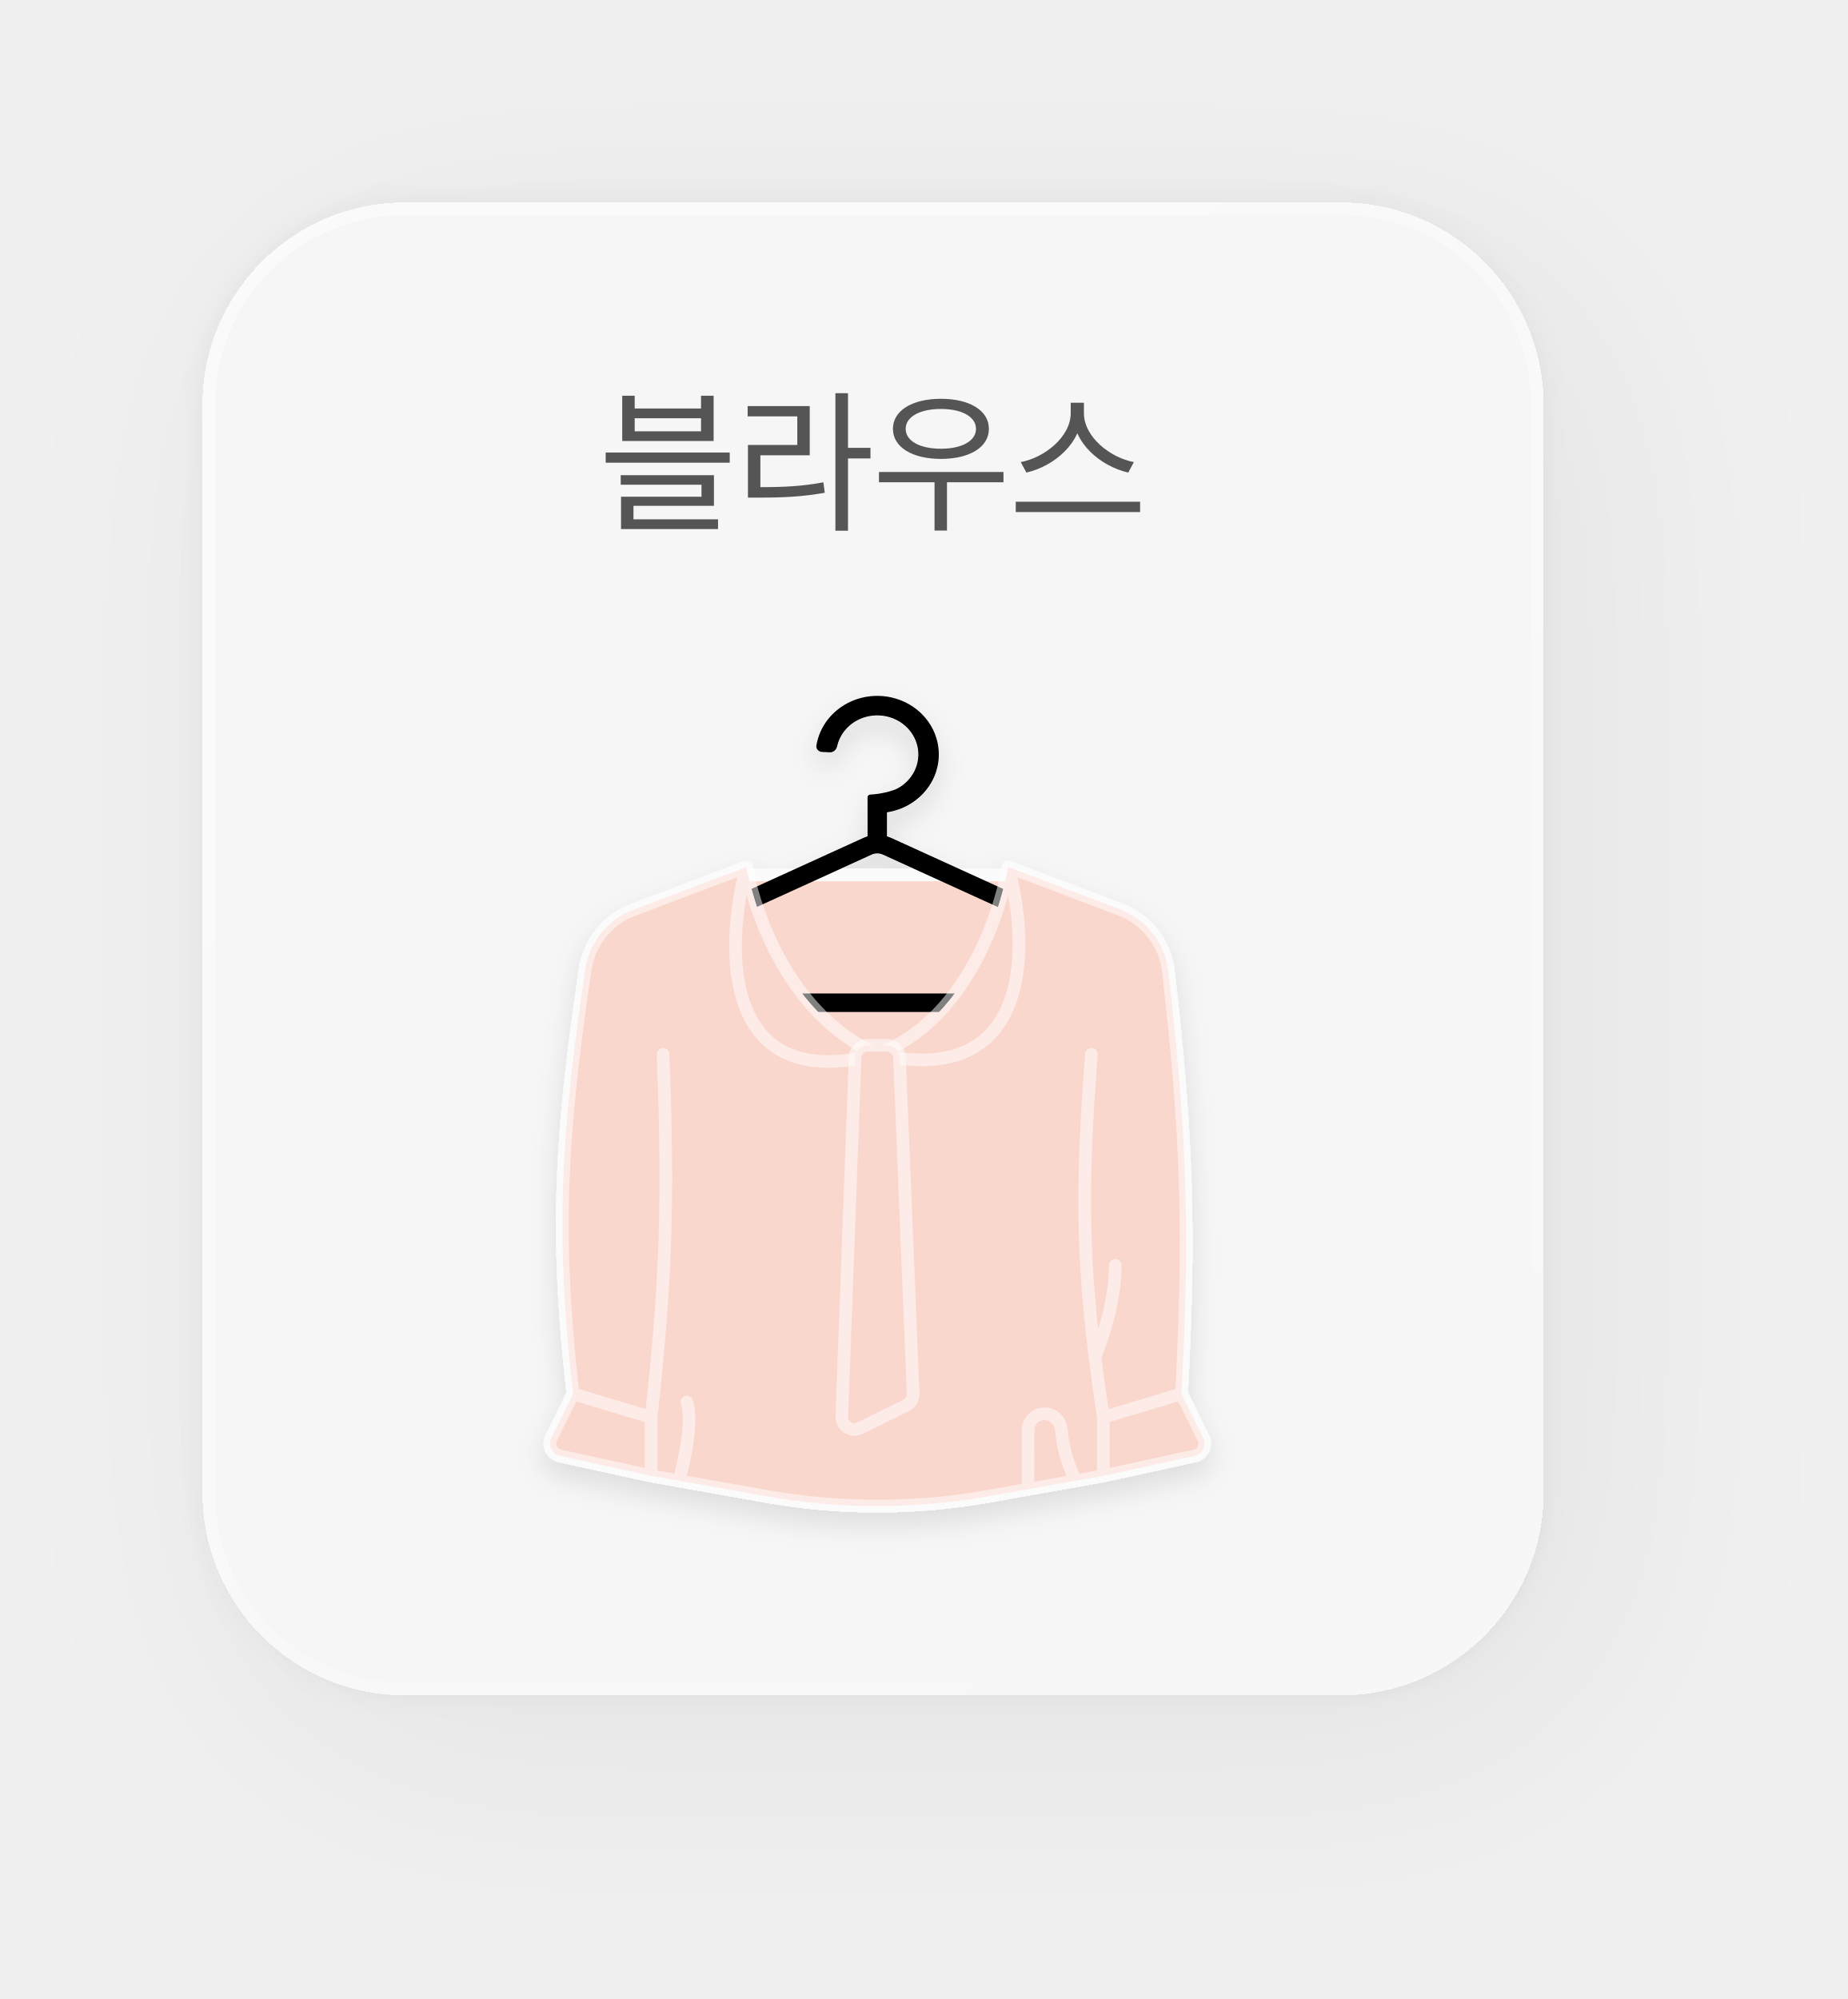
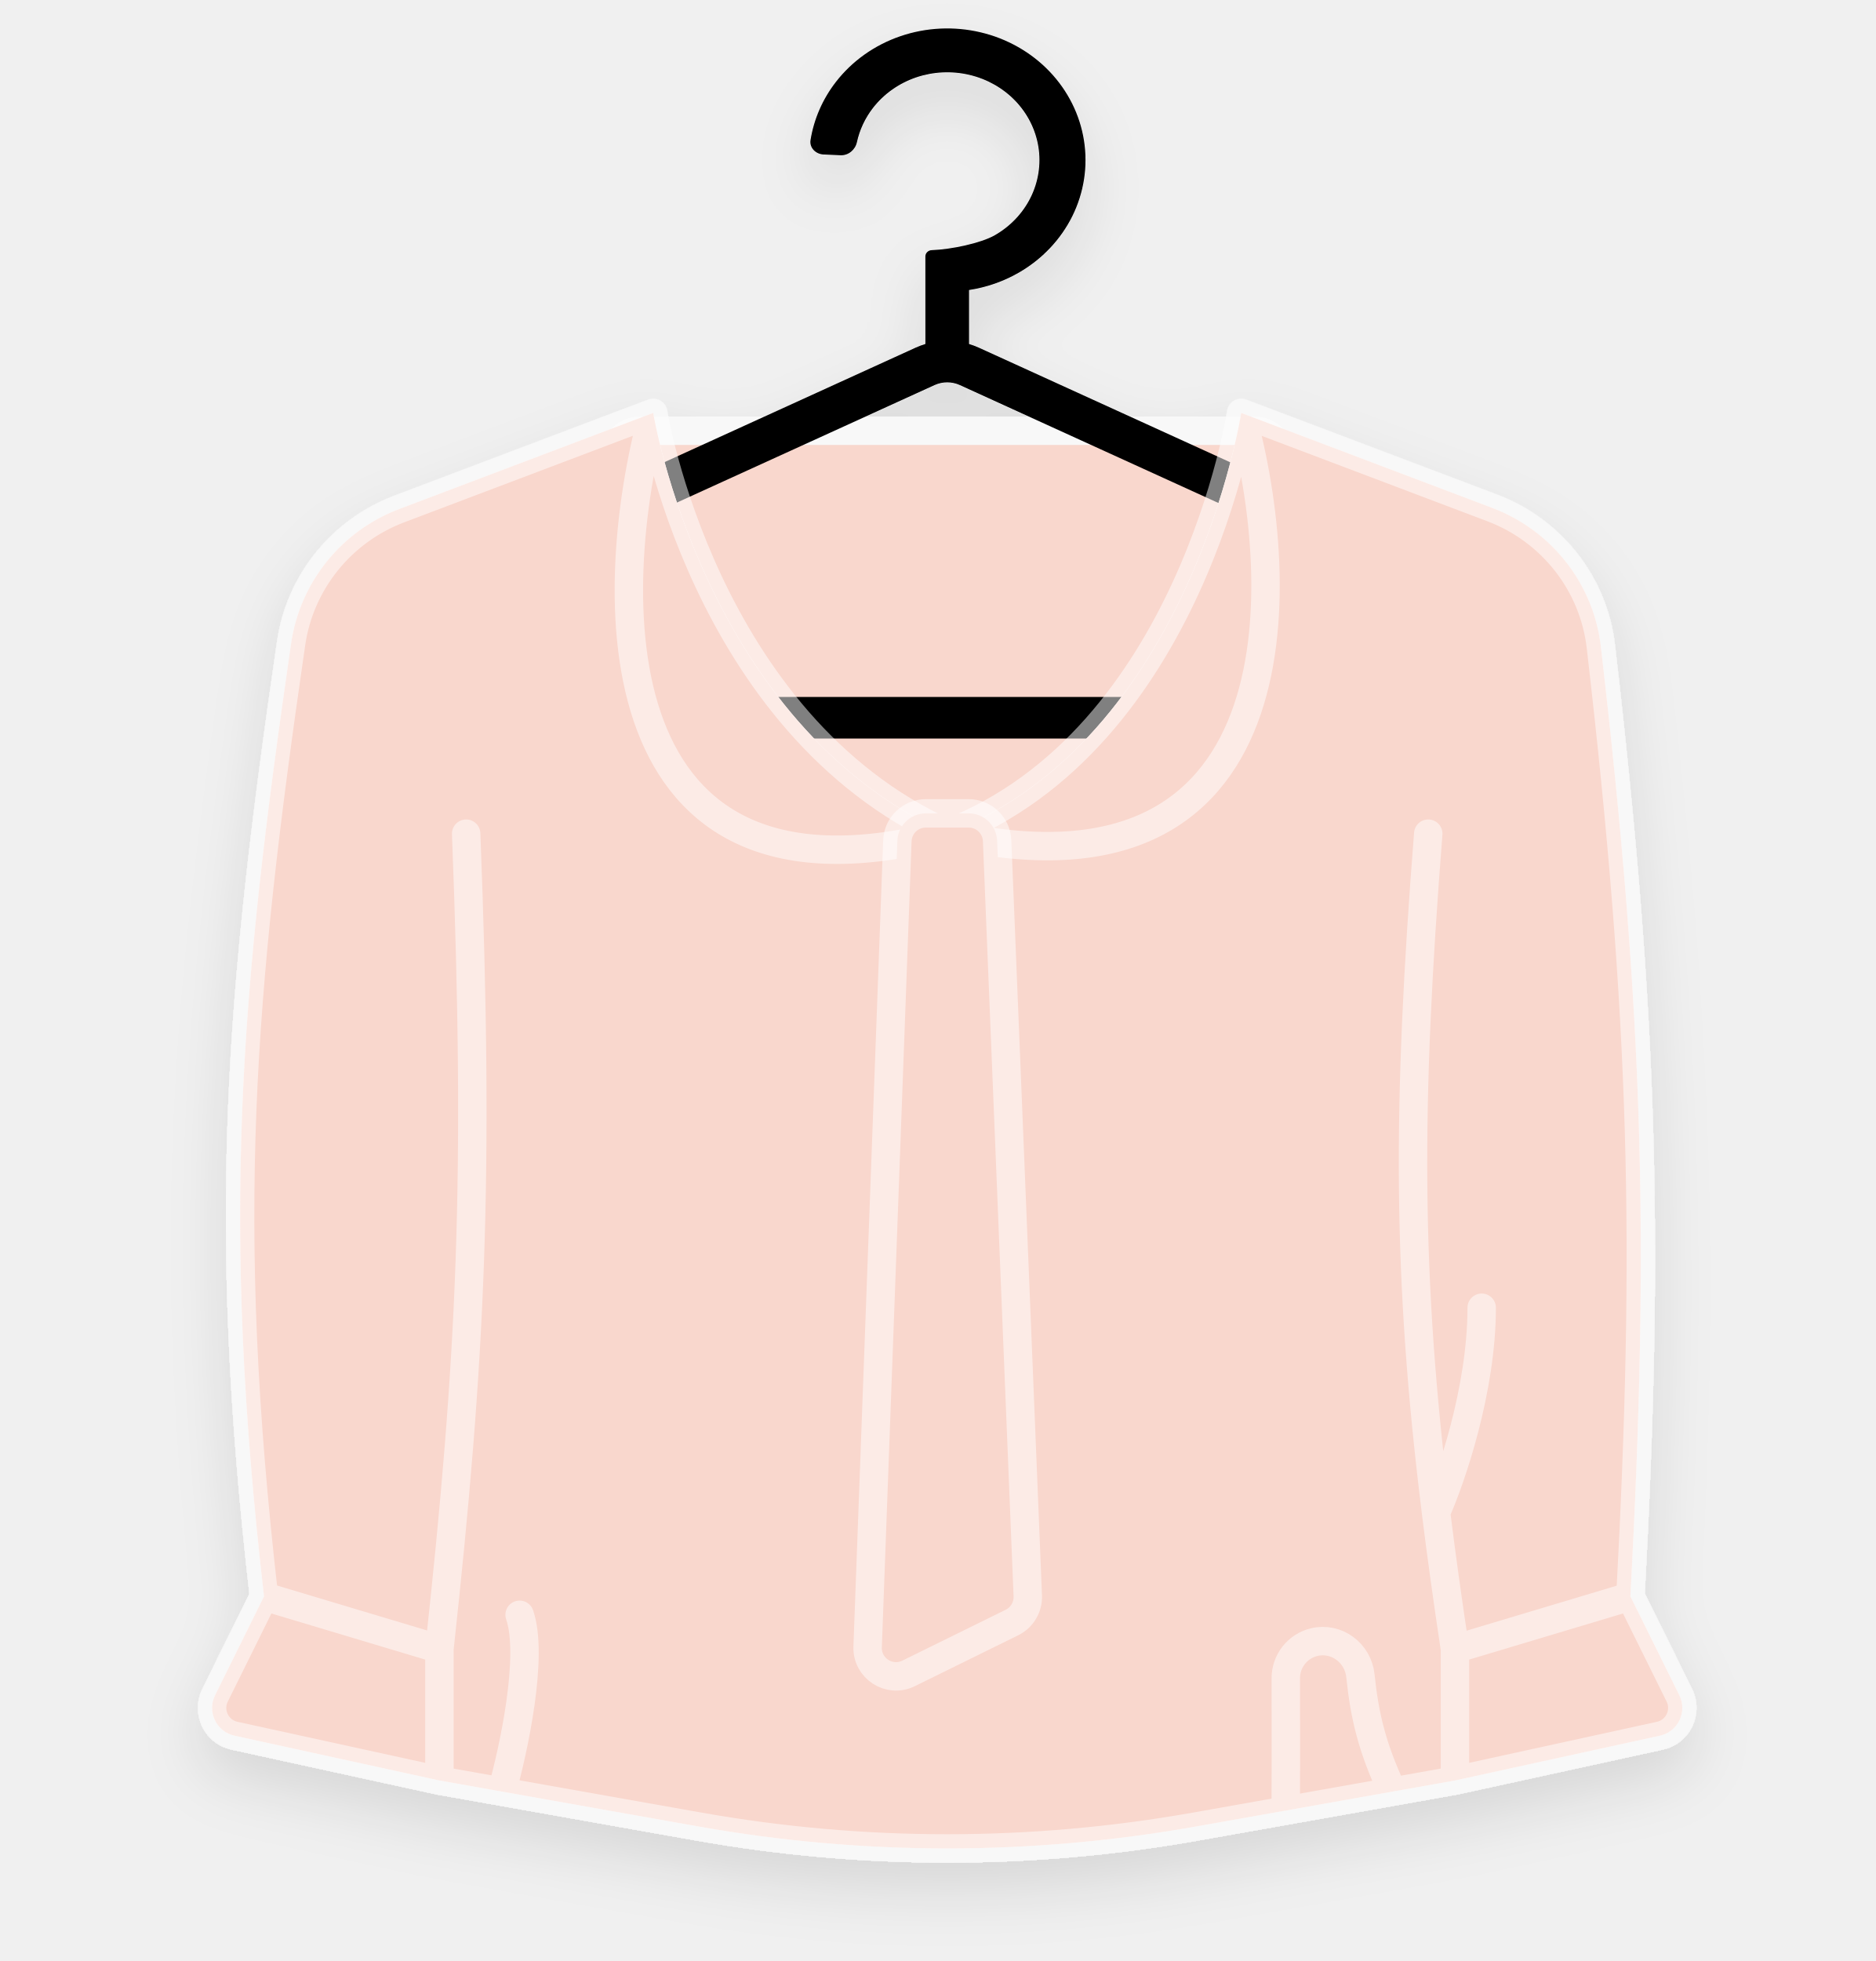
- <svg xmlns="http://www.w3.org/2000/svg" width="146" height="158" viewBox="0 0 146 158" fill="none">
-   <g filter="url(#filter0_bdd_5082_12743)">
-     <rect x="16" y="16" width="106" height="118" rx="16" fill="white" fill-opacity="0.4" shape-rendering="crispEdges" />
-     <rect x="16.5" y="16.5" width="105" height="117" rx="15.5" stroke="url(#paint0_linear_5082_12743)" stroke-opacity="0.5" shape-rendering="crispEdges" />
-     <path d="M49.178 31.28H50.162V32.288H55.406V31.28H56.402V34.856H49.178V31.28ZM50.162 33.056V34.088H55.406V33.056H50.162ZM47.87 35.768H57.674V36.572H47.87V35.768ZM49.058 37.556H56.426V39.98H50.066V41.312H49.082V39.26H55.442V38.312H49.058V37.556ZM49.082 41.048H56.75V41.816H49.082V41.048ZM66.025 31.076H67.021V41.948H66.025V31.076ZM66.781 35.396H68.797V36.236H66.781V35.396ZM59.113 38.504H59.977C62.017 38.504 63.433 38.432 65.077 38.12L65.185 38.948C63.493 39.248 62.053 39.332 59.977 39.332H59.113V38.504ZM59.089 32.096H63.997V35.984H60.097V38.84H59.113V35.168H63.013V32.912H59.089V32.096ZM69.468 37.304H79.308V38.12H69.468V37.304ZM73.86 37.808H74.844V41.936H73.86V37.808ZM74.364 31.52C76.632 31.52 78.156 32.444 78.156 33.896C78.156 35.348 76.632 36.272 74.364 36.272C72.108 36.272 70.572 35.348 70.572 33.896C70.572 32.444 72.108 31.52 74.364 31.52ZM74.364 32.324C72.708 32.324 71.58 32.936 71.58 33.896C71.58 34.856 72.708 35.468 74.364 35.468C76.02 35.468 77.136 34.856 77.136 33.896C77.136 32.936 76.02 32.324 74.364 32.324ZM84.623 31.832H85.487V32.66C85.487 35.024 83.291 36.86 81.119 37.352L80.675 36.524C82.583 36.164 84.623 34.508 84.623 32.66V31.832ZM84.803 31.832H85.667V32.66C85.667 34.52 87.719 36.164 89.615 36.524L89.171 37.352C87.011 36.86 84.803 35.036 84.803 32.66V31.832ZM80.279 39.656H90.107V40.472H80.279V39.656Z" fill="#121212" fill-opacity="0.7" />
-     <g filter="url(#filter1_bd_5082_12743)">
-       <path d="M80.145 69.655H58.522C58.227 69.655 58.033 69.964 58.162 70.229L68.433 91.468C68.797 92.22 69.87 92.22 70.234 91.468L80.505 70.229C80.634 69.964 80.44 69.655 80.145 69.655Z" fill="#F9D7CD" />
-       <path d="M80.145 69.155H58.522C57.858 69.155 57.423 69.85 57.712 70.447L67.983 91.685C68.529 92.814 70.138 92.814 70.684 91.685L80.955 70.447C81.244 69.85 80.809 69.155 80.145 69.155Z" stroke="white" stroke-opacity="0.5" stroke-linecap="square" />
-       <path fill-rule="evenodd" clip-rule="evenodd" d="M71.844 63.599C71.307 63.907 70.715 64.112 70.102 64.205V66.103C70.217 66.138 70.33 66.18 70.441 66.23L90.446 75.35C92.906 76.471 92.066 79.986 89.34 79.986H49.328C46.601 79.986 45.762 76.471 48.221 75.35L68.227 66.23C68.337 66.18 68.45 66.138 68.565 66.103V63.023C68.565 62.9 68.67 62.801 68.799 62.801C69.475 62.776 70.519 62.557 71.007 62.277C71.557 61.962 71.997 61.499 72.27 60.946C72.543 60.394 72.638 59.776 72.543 59.172C72.447 58.569 72.166 58.005 71.734 57.553C71.302 57.102 70.739 56.782 70.116 56.635C69.493 56.488 68.838 56.52 68.234 56.726C67.63 56.933 67.105 57.306 66.723 57.797C66.444 58.157 66.251 58.569 66.157 59.003C66.099 59.267 65.863 59.476 65.58 59.463L64.983 59.437C64.701 59.424 64.48 59.195 64.522 58.929C64.642 58.189 64.948 57.486 65.418 56.88C65.99 56.143 66.779 55.584 67.685 55.274C68.591 54.964 69.573 54.916 70.507 55.137C71.441 55.357 72.286 55.837 72.934 56.514C73.582 57.192 74.004 58.037 74.147 58.943C74.29 59.849 74.148 60.775 73.738 61.603C73.328 62.432 72.669 63.127 71.844 63.599ZM69.776 67.549L89.782 76.669C90.766 77.118 90.43 78.524 89.34 78.524H49.328C48.237 78.524 47.901 77.118 48.885 76.669L68.891 67.549C69.171 67.422 69.496 67.422 69.776 67.549Z" fill="black" />
-       <path d="M58.988 68.528C58.988 68.528 60.746 79.448 69.333 83.335C77.92 80.011 79.679 68.528 79.679 68.528L88.521 71.874C90.602 72.662 92.082 74.541 92.337 76.752C93.861 89.915 94.041 97.751 93.377 110.171L95.099 113.651C95.388 114.234 95.052 114.933 94.416 115.072L87.202 116.649L85.008 117.039L81.246 117.707L78.072 118.27C72.291 119.296 66.376 119.296 60.595 118.27L53.659 117.039L51.464 116.649L44.25 115.072C43.615 114.933 43.279 114.234 43.568 113.651L45.29 110.171C43.773 96.943 44.442 89.021 46.245 76.634C46.558 74.487 48.018 72.679 50.048 71.911L58.988 68.528Z" fill="white" />
-       <path d="M58.988 68.528C58.988 68.528 60.746 79.448 69.333 83.335C77.92 80.011 79.679 68.528 79.679 68.528L88.521 71.874C90.602 72.662 92.082 74.541 92.337 76.752C93.861 89.915 94.041 97.751 93.377 110.171L95.099 113.651C95.388 114.234 95.052 114.933 94.416 115.072L87.202 116.649L85.008 117.039L81.246 117.707L78.072 118.27C72.291 119.296 66.376 119.296 60.595 118.27L53.659 117.039L51.464 116.649L44.25 115.072C43.615 114.933 43.279 114.234 43.568 113.651L45.29 110.171C43.773 96.943 44.442 89.021 46.245 76.634C46.558 74.487 48.018 72.679 50.048 71.911L58.988 68.528Z" fill="#F9D7CD" />
-       <path d="M69.333 83.335C60.746 79.448 58.988 68.528 58.988 68.528M69.333 83.335C77.92 80.011 79.679 68.528 79.679 68.528M69.333 83.335C56.968 86.612 57.284 74.829 58.988 68.528M69.333 83.335C81.699 86.161 81.382 74.641 79.679 68.528M58.988 68.528L50.048 71.911C48.018 72.679 46.558 74.487 46.245 76.634C44.442 89.021 43.773 96.943 45.29 110.171M51.464 116.649L44.25 115.072C43.615 114.933 43.279 114.234 43.568 113.651L45.29 110.171M51.464 116.649V112.022M51.464 116.649L53.659 117.039M52.405 83.335C52.878 95.523 52.586 101.703 51.464 112.022M45.29 110.171L51.464 112.022M79.679 68.528L88.521 71.874C90.602 72.662 92.082 74.541 92.337 76.752C93.861 89.915 94.041 97.751 93.377 110.171M87.202 116.649L94.416 115.072C95.052 114.933 95.388 114.234 95.099 113.651L93.377 110.171M87.202 116.649V112.022M87.202 116.649L85.008 117.039M86.262 83.335C85.51 92.918 85.505 98.898 86.536 107.216M93.377 110.171L87.202 112.022M87.202 112.022C86.945 110.319 86.723 108.729 86.536 107.216M81.246 117.707L78.072 118.27C72.291 119.296 66.376 119.296 60.595 118.27L53.659 117.039M81.246 117.707C81.252 116.72 81.254 115.499 81.249 113.052C81.247 112.449 81.66 111.923 82.246 111.781V111.781C83.033 111.591 83.792 112.159 83.875 112.964C84.023 114.39 84.286 115.491 85.008 117.039M81.246 117.707L85.008 117.039M86.536 107.216C87.071 106.016 88.143 102.895 88.143 100.014M53.659 117.039C54.077 115.565 54.787 112.258 54.286 110.818" stroke="white" stroke-opacity="0.5" stroke-linecap="round" />
-       <path d="M67.58 83.582C67.6 83.045 68.042 82.619 68.58 82.619H70.091C70.627 82.619 71.068 83.043 71.09 83.579L72.169 110.152C72.185 110.547 71.967 110.915 71.612 111.09L67.974 112.881C67.295 113.215 66.505 112.703 66.533 111.947L67.58 83.582Z" fill="#F9D7CD" stroke="white" stroke-opacity="0.5" />
-     </g>
+ <svg xmlns="http://www.w3.org/2000/svg" width="66" height="69" viewBox="0 0 66 69" fill="none">
+   <g filter="url(#filter0_bd_5082_12745)">
+     <path d="M44.145 15.655H22.522C22.227 15.655 22.034 15.964 22.162 16.229L32.433 37.468C32.797 38.22 33.87 38.22 34.234 37.468L44.505 16.229C44.634 15.964 44.44 15.655 44.145 15.655Z" fill="#F9D7CD" />
+     <path d="M44.145 15.155H22.522C21.858 15.155 21.423 15.85 21.712 16.447L31.983 37.685C32.529 38.815 34.138 38.815 34.684 37.685L44.955 16.447C45.244 15.85 44.809 15.155 44.145 15.155Z" stroke="white" stroke-opacity="0.5" stroke-linecap="square" />
+     <path fill-rule="evenodd" clip-rule="evenodd" d="M35.844 9.599C35.307 9.907 34.715 10.112 34.102 10.205V12.103C34.217 12.138 34.33 12.18 34.441 12.23L54.446 21.35C56.906 22.471 56.066 25.986 53.34 25.986H13.328C10.601 25.986 9.762 22.471 12.221 21.35L32.227 12.23C32.337 12.18 32.45 12.138 32.565 12.103V9.023C32.565 8.9 32.67 8.801 32.799 8.801C33.475 8.776 34.519 8.557 35.008 8.277C35.557 7.962 35.997 7.499 36.27 6.946C36.543 6.394 36.638 5.776 36.543 5.172C36.447 4.569 36.166 4.005 35.734 3.553C35.302 3.102 34.739 2.782 34.116 2.635C33.493 2.488 32.838 2.52 32.234 2.726C31.631 2.933 31.105 3.306 30.723 3.797C30.444 4.157 30.252 4.569 30.157 5.003C30.099 5.267 29.863 5.476 29.58 5.463L28.983 5.436C28.701 5.424 28.48 5.195 28.523 4.929C28.642 4.189 28.948 3.486 29.418 2.88C29.99 2.143 30.779 1.584 31.685 1.274C32.59 0.964 33.573 0.916 34.507 1.137C35.441 1.357 36.286 1.837 36.934 2.514C37.582 3.192 38.004 4.037 38.147 4.943C38.29 5.849 38.148 6.775 37.738 7.604C37.328 8.432 36.669 9.127 35.844 9.599ZM33.776 13.549L53.782 22.669C54.766 23.118 54.43 24.524 53.34 24.524H13.328C12.237 24.524 11.901 23.118 12.885 22.669L32.891 13.549C33.171 13.422 33.496 13.422 33.776 13.549Z" fill="black" />
+     <path d="M22.988 14.528C22.988 14.528 24.746 25.448 33.333 29.334C41.92 26.011 43.679 14.528 43.679 14.528L52.521 17.874C54.602 18.662 56.082 20.541 56.337 22.752C57.861 35.915 58.041 43.751 57.377 56.172L59.099 59.651C59.388 60.234 59.052 60.933 58.416 61.072L51.202 62.649L49.008 63.039L45.246 63.707L42.072 64.27C36.291 65.296 30.375 65.296 24.595 64.27L17.659 63.039L15.464 62.649L8.25 61.072C7.615 60.933 7.279 60.234 7.568 59.651L9.29 56.172C7.773 42.943 8.442 35.021 10.245 22.634C10.558 20.486 12.018 18.679 14.048 17.911L22.988 14.528Z" fill="white" />
+     <path d="M22.988 14.528C22.988 14.528 24.746 25.448 33.333 29.334C41.92 26.011 43.679 14.528 43.679 14.528L52.521 17.874C54.602 18.662 56.082 20.541 56.337 22.752C57.861 35.915 58.041 43.751 57.377 56.172L59.099 59.651C59.388 60.234 59.052 60.933 58.416 61.072L51.202 62.649L49.008 63.039L45.246 63.707L42.072 64.27C36.291 65.296 30.375 65.296 24.595 64.27L17.659 63.039L15.464 62.649L8.25 61.072C7.615 60.933 7.279 60.234 7.568 59.651L9.29 56.172C7.773 42.943 8.442 35.021 10.245 22.634C10.558 20.486 12.018 18.679 14.048 17.911L22.988 14.528Z" fill="#F9D7CD" />
+     <path d="M33.333 29.334C24.746 25.448 22.988 14.528 22.988 14.528M33.333 29.334C41.92 26.011 43.679 14.528 43.679 14.528M33.333 29.334C20.968 32.612 21.284 20.829 22.988 14.528M33.333 29.334C45.699 32.161 45.382 20.641 43.679 14.528M22.988 14.528L14.048 17.911C12.018 18.679 10.558 20.486 10.245 22.634C8.442 35.021 7.773 42.943 9.29 56.172M15.464 62.649L8.25 61.072C7.615 60.933 7.279 60.234 7.568 59.651L9.29 56.172M15.464 62.649V58.022M15.464 62.649L17.659 63.039M16.405 29.334C16.878 41.523 16.585 47.703 15.464 58.022M9.29 56.172L15.464 58.022M43.679 14.528L52.521 17.874C54.602 18.662 56.082 20.541 56.337 22.752C57.861 35.915 58.041 43.751 57.377 56.172M51.202 62.649L58.416 61.072C59.052 60.933 59.388 60.234 59.099 59.651L57.377 56.172M51.202 62.649V58.022M51.202 62.649L49.008 63.039M50.262 29.334C49.51 38.918 49.505 44.898 50.536 53.216M57.377 56.172L51.202 58.022M51.202 58.022C50.945 56.319 50.723 54.729 50.536 53.216M45.246 63.707L42.072 64.27C36.291 65.296 30.375 65.296 24.595 64.27L17.659 63.039M45.246 63.707C45.252 62.72 45.254 61.499 45.249 59.052C45.247 58.449 45.66 57.922 46.246 57.781V57.781C47.033 57.591 47.792 58.159 47.875 58.964C48.023 60.39 48.286 61.491 49.008 63.039M45.246 63.707L49.008 63.039M50.536 53.216C51.071 52.016 52.143 48.895 52.143 46.014M17.659 63.039C18.077 61.565 18.787 58.258 18.286 56.818" stroke="white" stroke-opacity="0.5" stroke-linecap="round" />
+     <path d="M31.58 29.582C31.6 29.045 32.042 28.619 32.58 28.619H34.09C34.627 28.619 35.068 29.043 35.09 29.578L36.169 56.152C36.185 56.547 35.967 56.915 35.612 57.09L31.974 58.881C31.295 59.215 30.505 58.703 30.533 57.947L31.58 29.582Z" fill="#F9D7CD" stroke="white" stroke-opacity="0.5" />
  </g>
  <defs>
-     <filter id="filter0_bdd_5082_12743" x="-4" y="-4" width="150" height="162" filterUnits="userSpaceOnUse" color-interpolation-filters="sRGB">
-       <feFlood flood-opacity="0" result="BackgroundImageFix" />
-       <feGaussianBlur in="BackgroundImageFix" stdDeviation="10" />
-       <feComposite in2="SourceAlpha" operator="in" result="effect1_backgroundBlur_5082_12743" />
-       <feColorMatrix in="SourceAlpha" type="matrix" values="0 0 0 0 0 0 0 0 0 0 0 0 0 0 0 0 0 0 127 0" result="hardAlpha" />
-       <feOffset dx="4" dy="4" />
-       <feGaussianBlur stdDeviation="10" />
-       <feComposite in2="hardAlpha" operator="out" />
-       <feColorMatrix type="matrix" values="0 0 0 0 0 0 0 0 0 0 0 0 0 0 0 0 0 0 0.05 0" />
-       <feBlend mode="normal" in2="effect1_backgroundBlur_5082_12743" result="effect2_dropShadow_5082_12743" />
-       <feColorMatrix in="SourceAlpha" type="matrix" values="0 0 0 0 0 0 0 0 0 0 0 0 0 0 0 0 0 0 127 0" result="hardAlpha" />
-       <feOffset />
-       <feGaussianBlur stdDeviation="1" />
-       <feComposite in2="hardAlpha" operator="out" />
-       <feColorMatrix type="matrix" values="0 0 0 0 0 0 0 0 0 0 0 0 0 0 0 0 0 0 0.05 0" />
-       <feBlend mode="normal" in2="effect2_dropShadow_5082_12743" result="effect3_dropShadow_5082_12743" />
-       <feBlend mode="normal" in="SourceGraphic" in2="effect3_dropShadow_5082_12743" result="shape" />
-     </filter>
-     <filter id="filter1_bd_5082_12743" x="32.963" y="45" width="72.741" height="84.54" filterUnits="userSpaceOnUse" color-interpolation-filters="sRGB">
+     <filter id="filter0_bd_5082_12745" x="-3.037" y="-9" width="72.741" height="84.54" filterUnits="userSpaceOnUse" color-interpolation-filters="sRGB">
      <feFlood flood-opacity="0" result="BackgroundImageFix" />
      <feGaussianBlur in="BackgroundImageFix" stdDeviation="5" />
-       <feComposite in2="SourceAlpha" operator="in" result="effect1_backgroundBlur_5082_12743" />
+       <feComposite in2="SourceAlpha" operator="in" result="effect1_backgroundBlur_5082_12745" />
      <feColorMatrix in="SourceAlpha" type="matrix" values="0 0 0 0 0 0 0 0 0 0 0 0 0 0 0 0 0 0 127 0" result="hardAlpha" />
      <feOffset dy="1" />
      <feGaussianBlur stdDeviation="1" />
      <feComposite in2="hardAlpha" operator="out" />
      <feColorMatrix type="matrix" values="0 0 0 0 0 0 0 0 0 0 0 0 0 0 0 0 0 0 0.1 0" />
-       <feBlend mode="normal" in2="effect1_backgroundBlur_5082_12743" result="effect2_dropShadow_5082_12743" />
-       <feBlend mode="normal" in="SourceGraphic" in2="effect2_dropShadow_5082_12743" result="shape" />
+       <feBlend mode="normal" in2="effect1_backgroundBlur_5082_12745" result="effect2_dropShadow_5082_12745" />
+       <feBlend mode="normal" in="SourceGraphic" in2="effect2_dropShadow_5082_12745" result="shape" />
    </filter>
-     <linearGradient id="paint0_linear_5082_12743" x1="28.046" y1="16" x2="137.125" y2="165.064" gradientUnits="userSpaceOnUse">
-       <stop stop-color="white" />
-       <stop offset="1" stop-color="white" stop-opacity="0" />
-     </linearGradient>
  </defs>
</svg>
